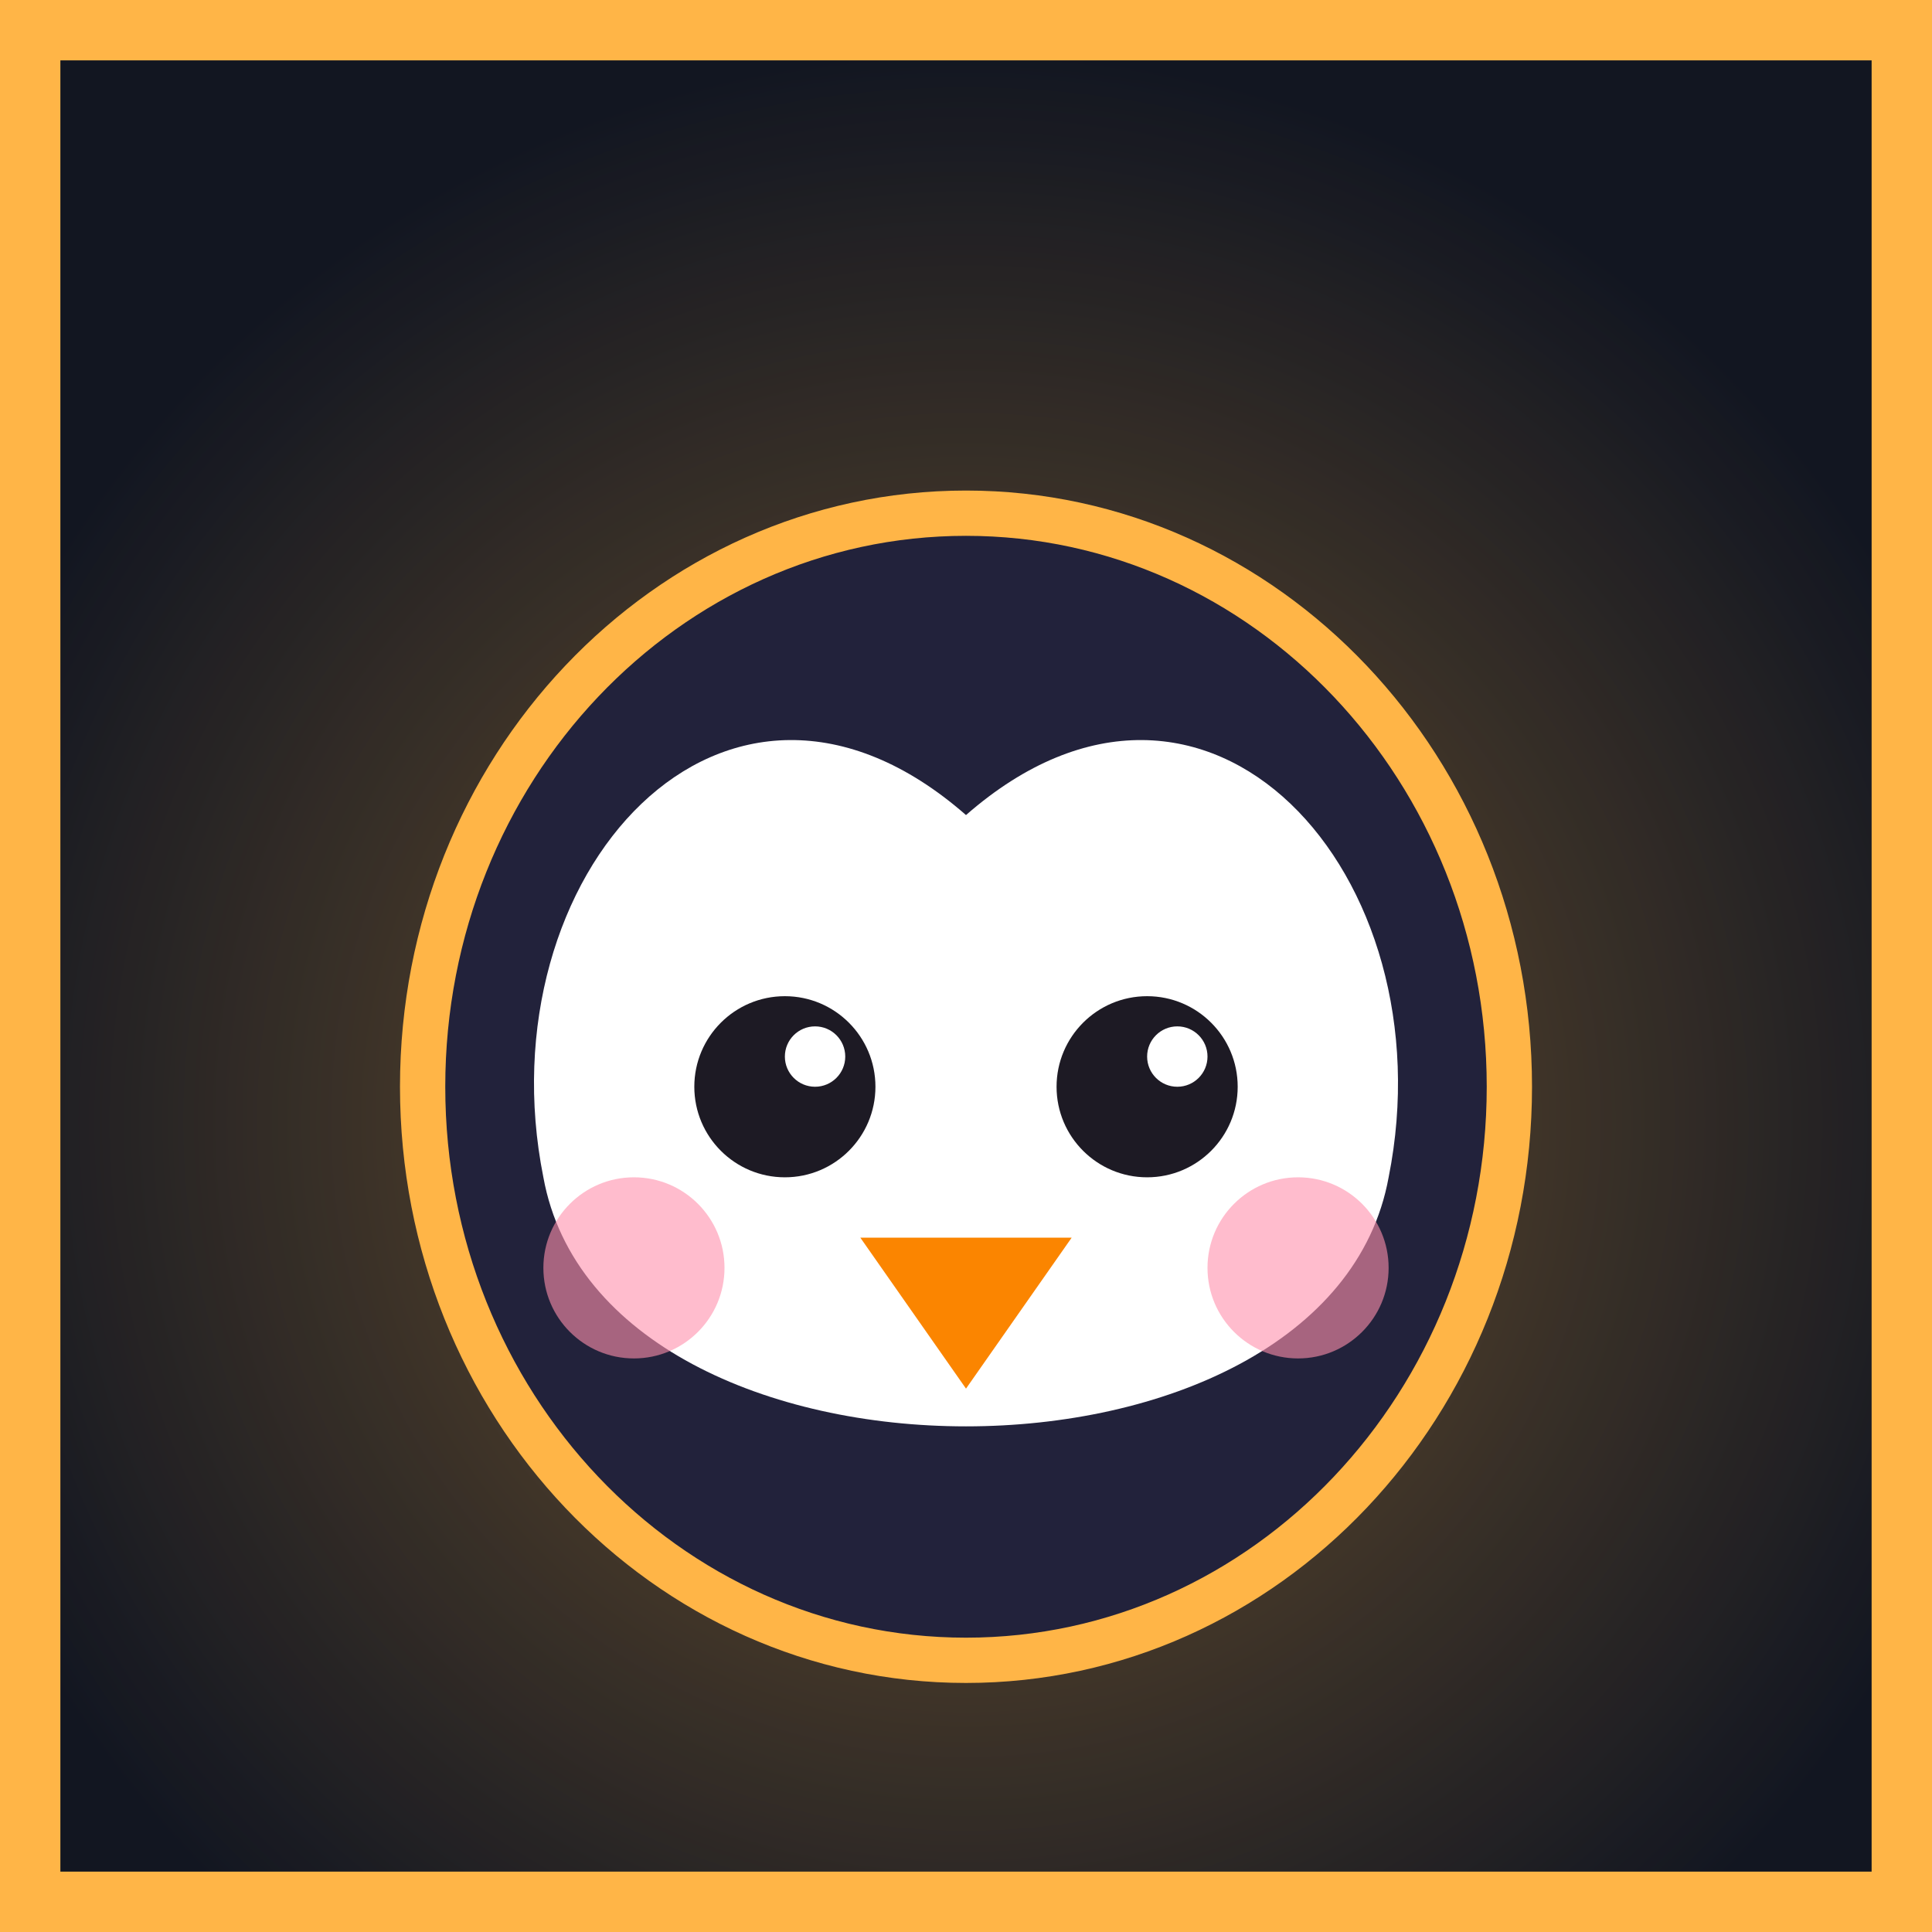
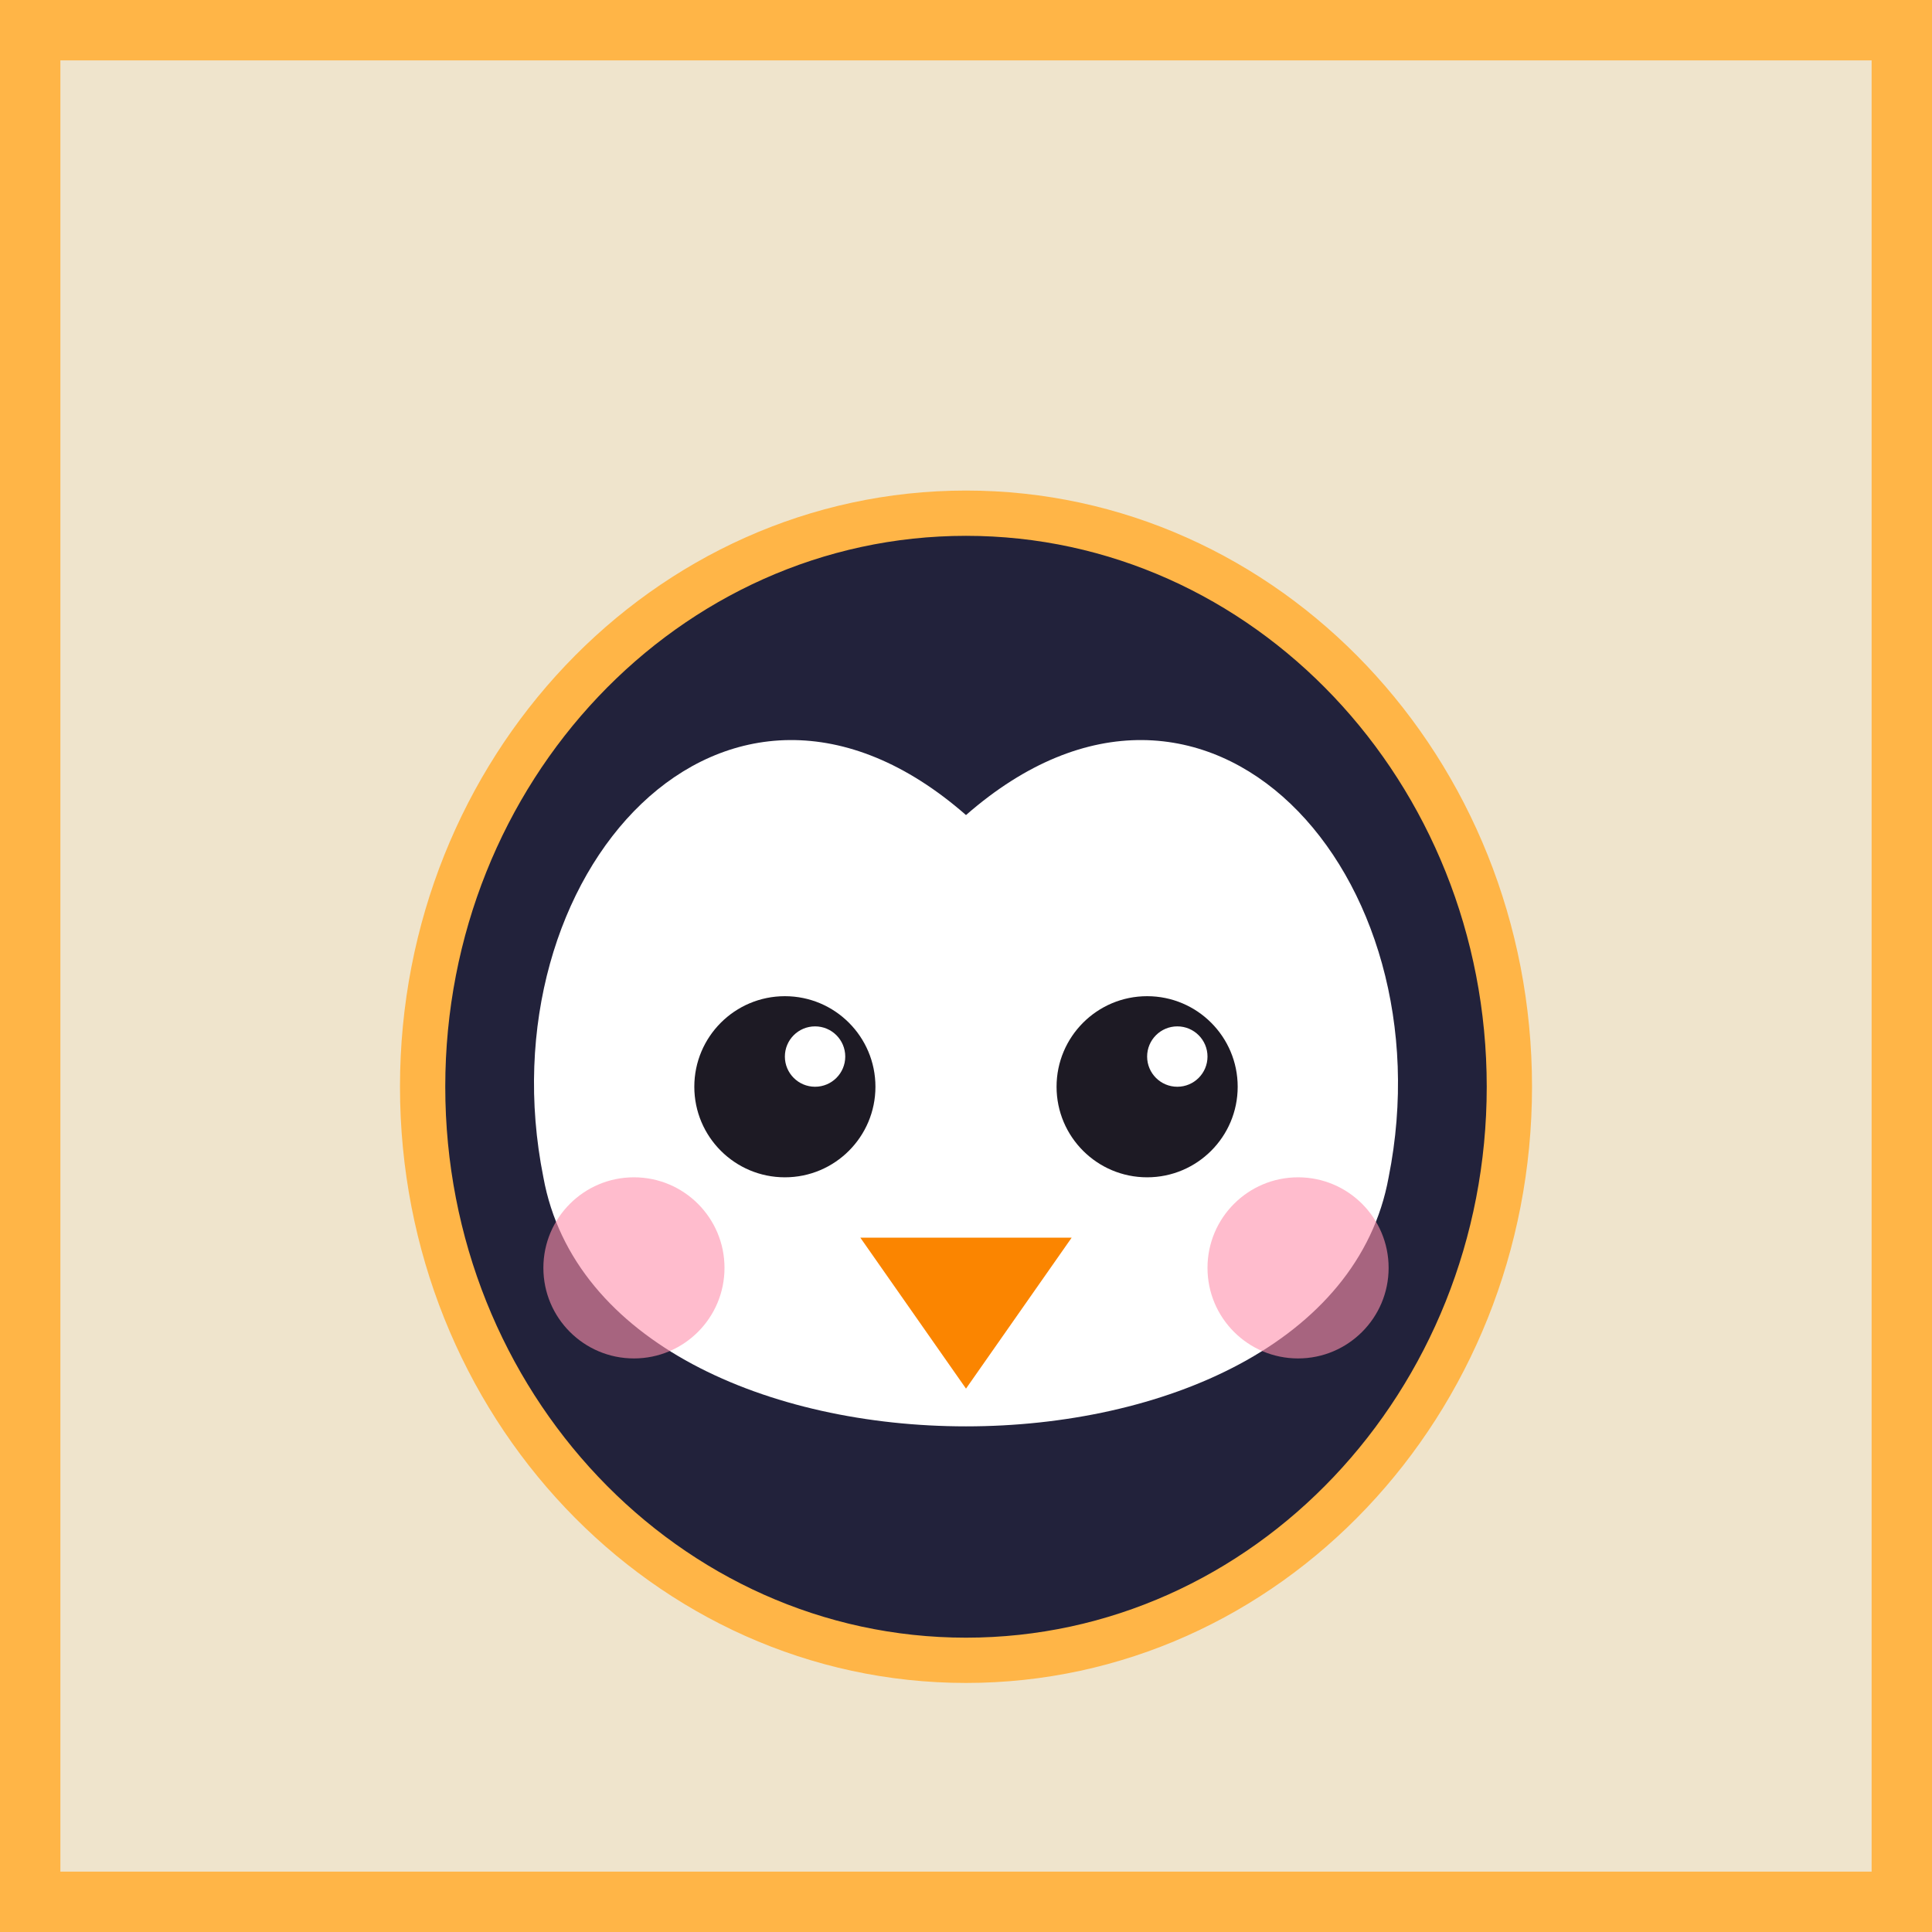
<svg xmlns="http://www.w3.org/2000/svg" viewBox="0 0 64 64">
-   <defs>
-     <radialGradient id="halo" cx="50%" cy="58%" r="55%">
-       <stop offset="0" stop-color="#ffb547" stop-opacity="0.4" />
-       <stop offset="1" stop-color="#ffb547" stop-opacity="0" />
-     </radialGradient>
-   </defs>
-   <rect width="64" height="64" fill="#121621" />
-   <rect width="64" height="64" fill="url(#halo)" />
+   <rect width="64" height="64" fill="#efe4cc" />
  <ellipse cx="32" cy="36" rx="18" ry="19" fill="#22223b" stroke="#ffb547" stroke-width="1.5" />
  <path d="M32 27C24 20 16 29 18 39 20 50 44 50 46 39 48 29 40 20 32 27z" fill="#fff" />
  <circle cx="26" cy="36" r="3" fill="#1d1a24" />
  <circle cx="27" cy="35" r="1" fill="#fff" />
  <circle cx="38" cy="36" r="3" fill="#1d1a24" />
  <circle cx="39" cy="35" r="1" fill="#fff" />
  <circle cx="21" cy="42" r="3" fill="#ff8fab" opacity="0.6" />
  <circle cx="43" cy="42" r="3" fill="#ff8fab" opacity="0.6" />
  <path d="M28.5 41h7L32 46z" fill="#fb8500" />
  <rect x="1" y="1" width="62" height="62" fill="none" stroke="#ffb547" stroke-width="2" />
</svg>
